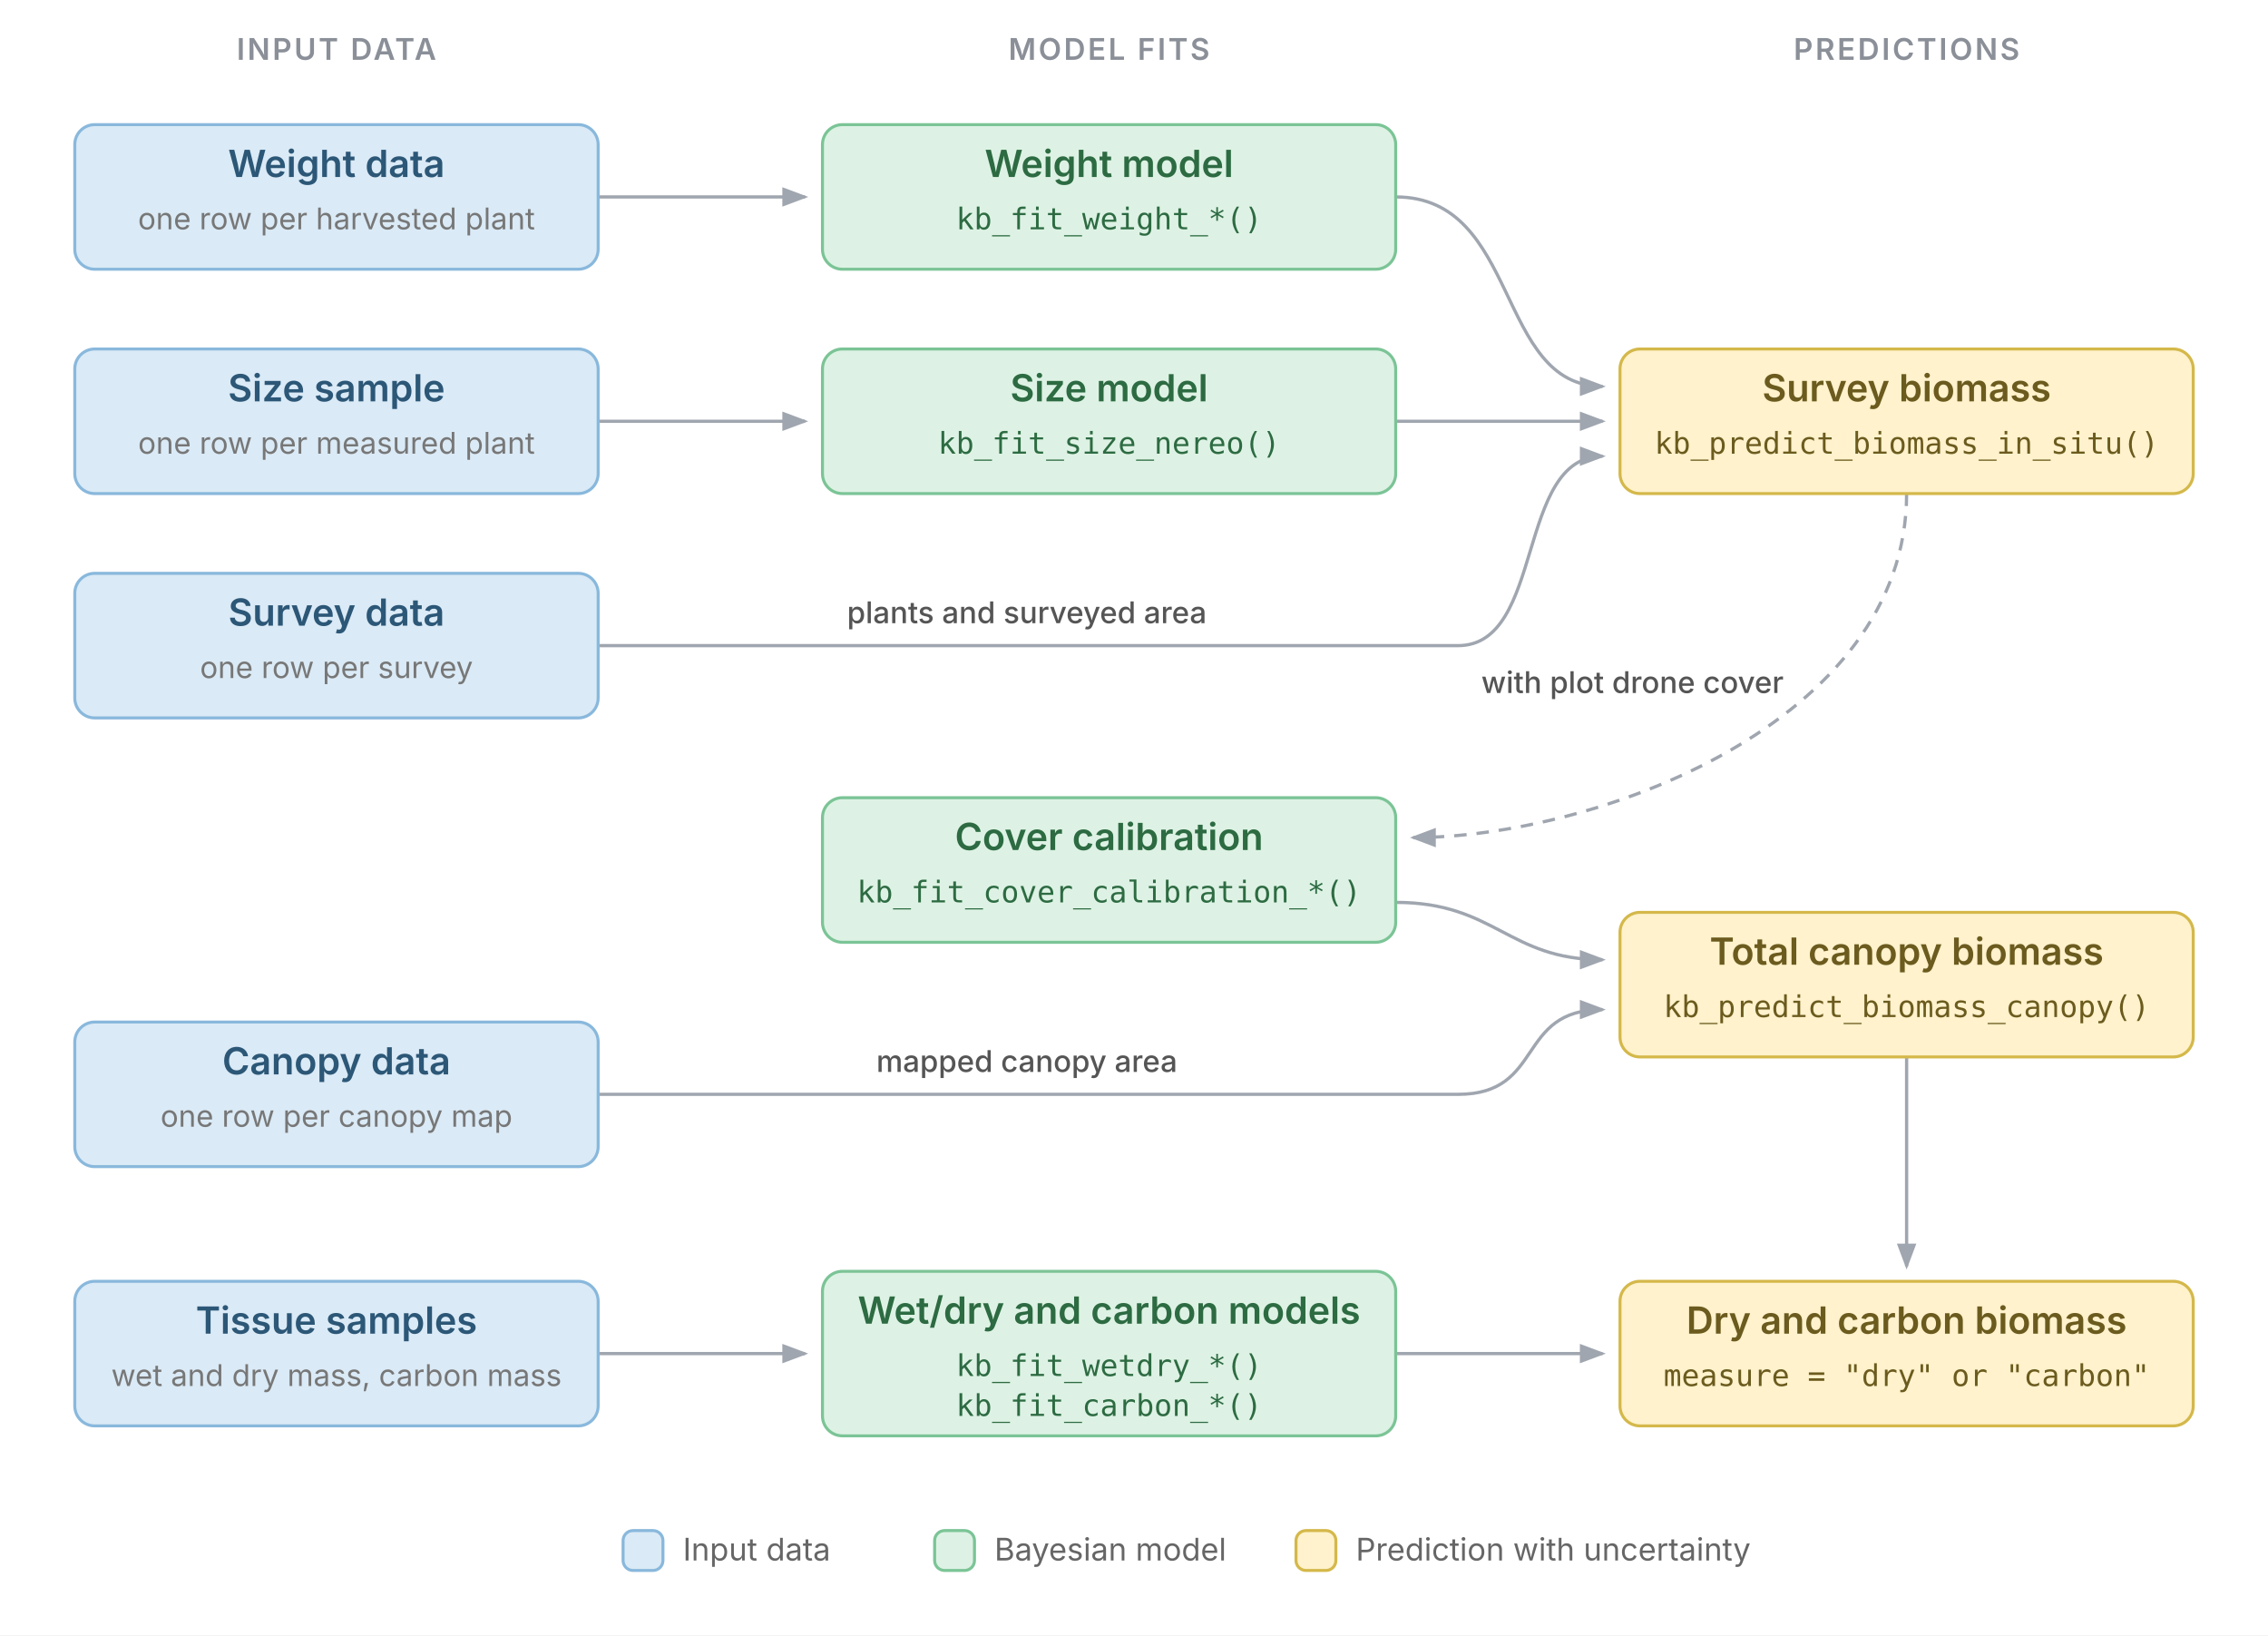
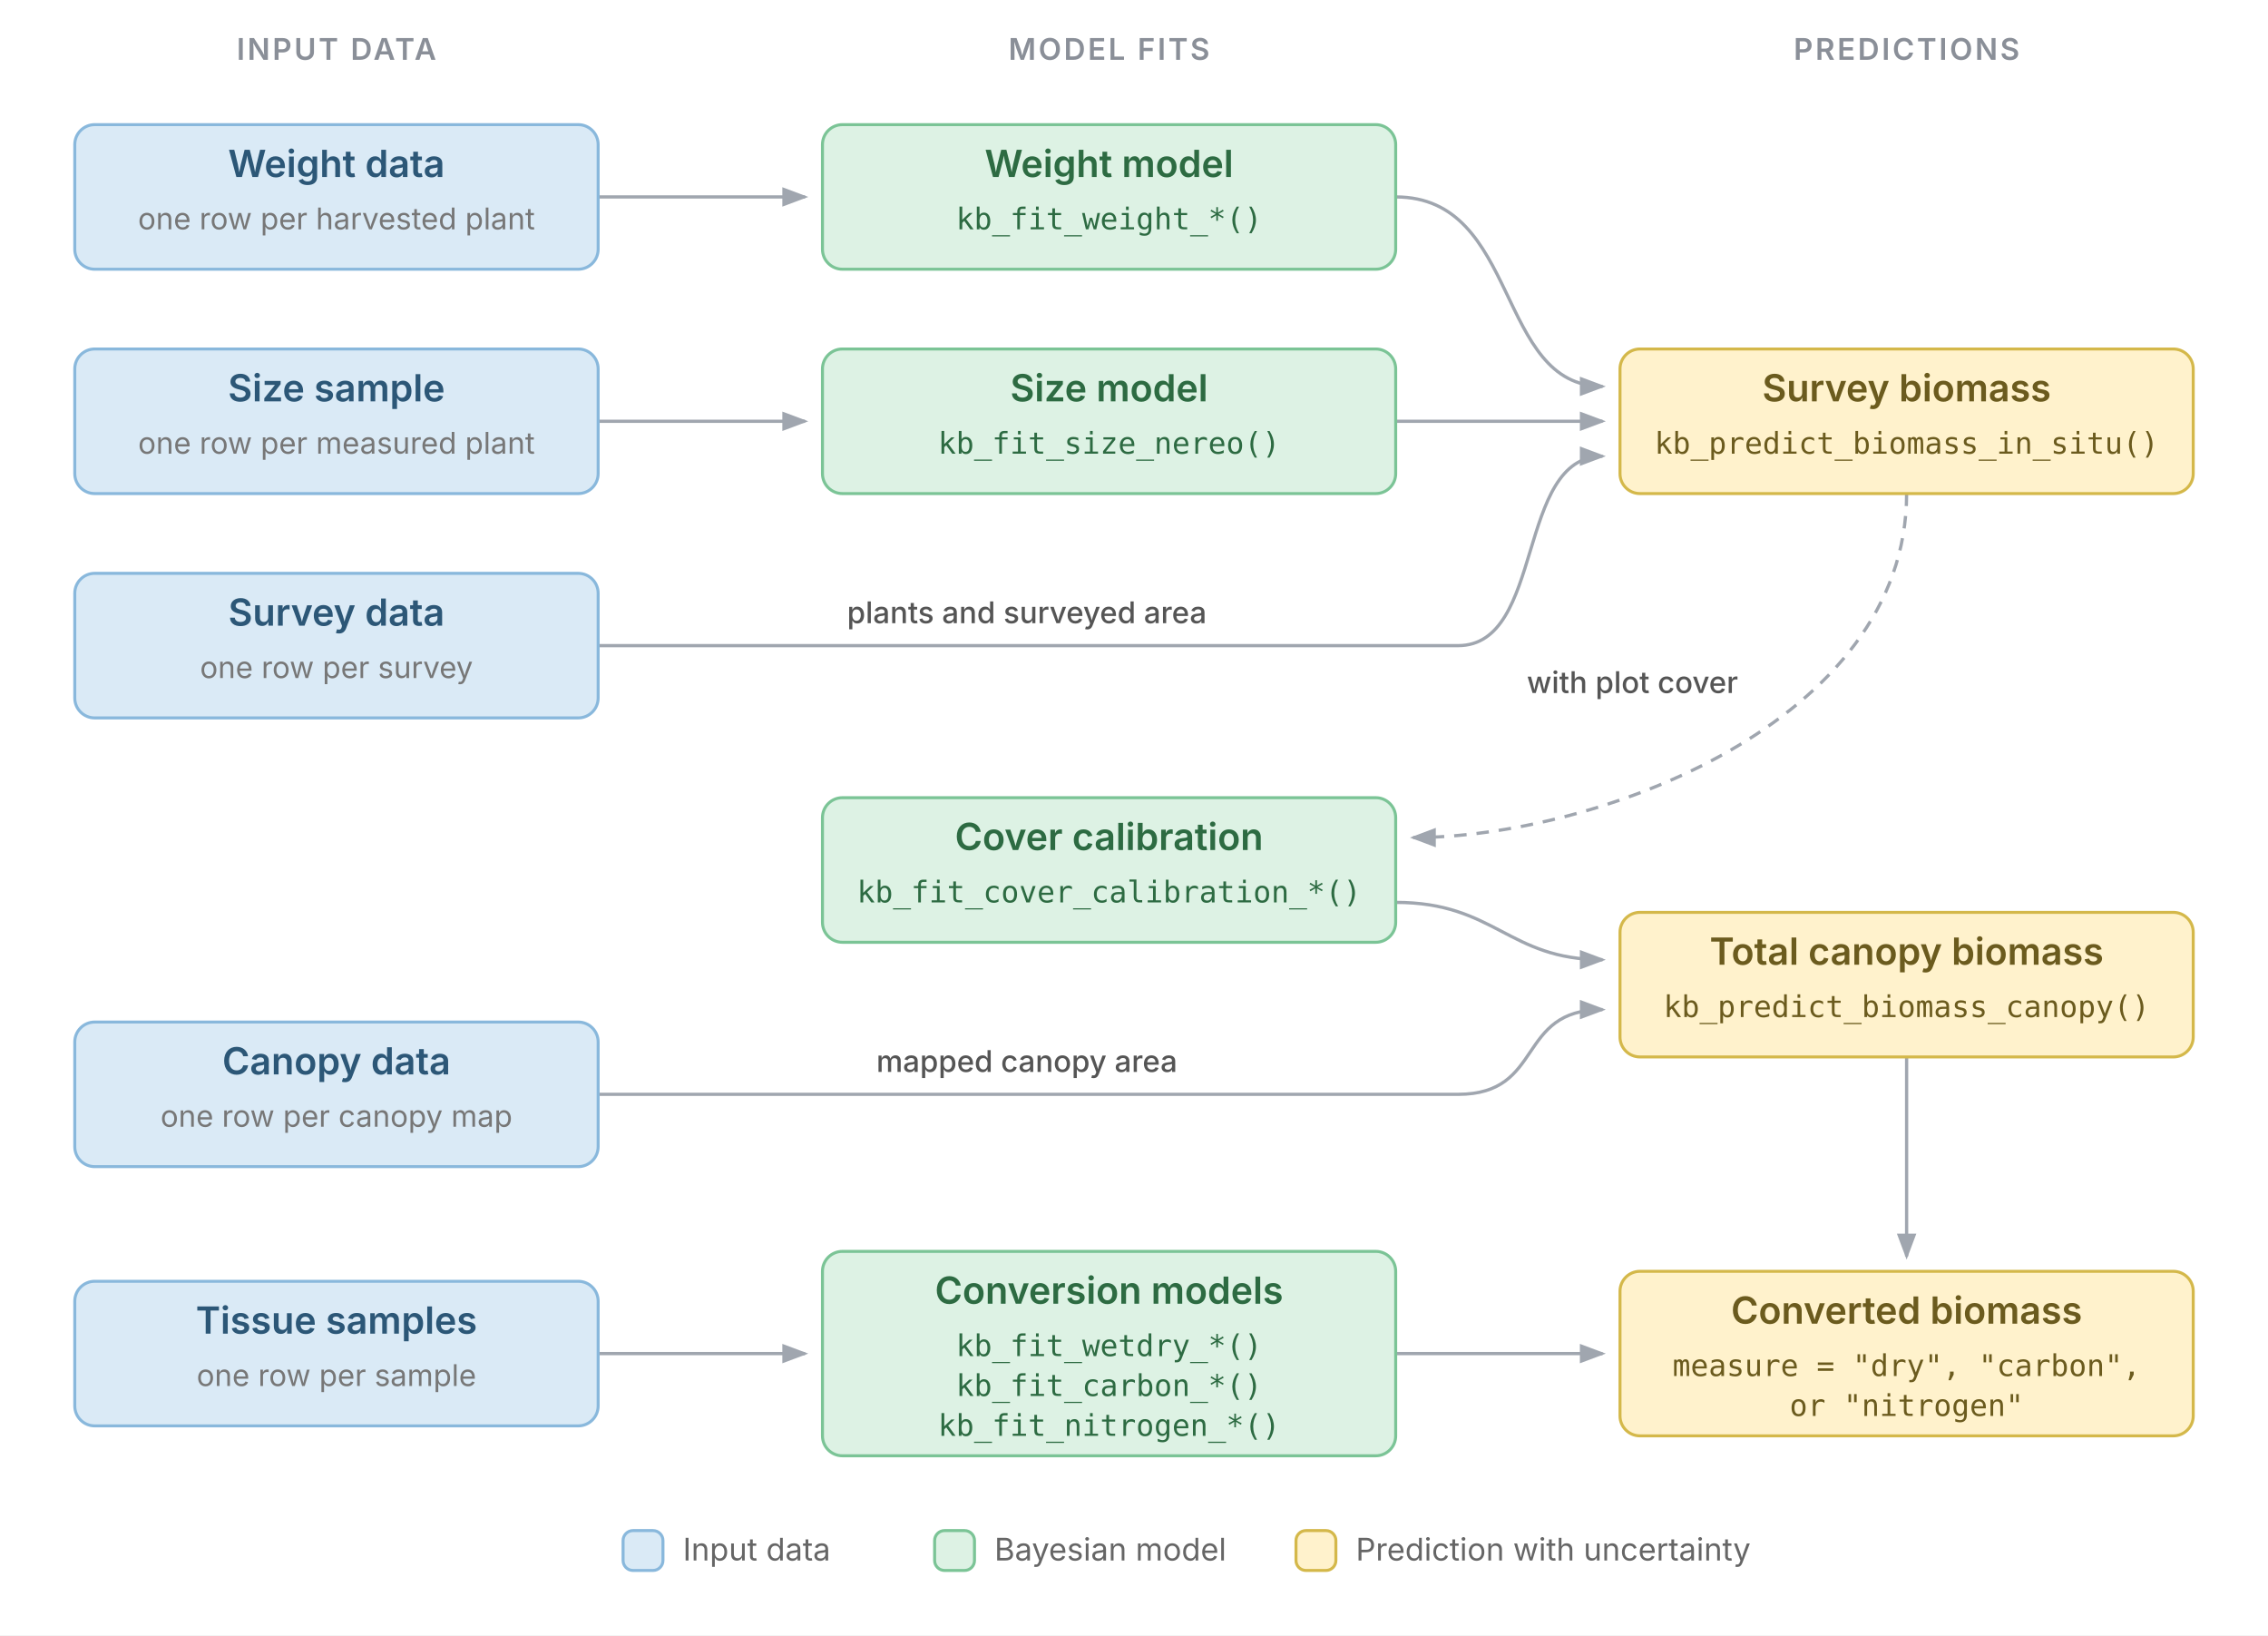
<svg xmlns="http://www.w3.org/2000/svg" viewBox="0 0 910 656" width="910" height="656" role="img" aria-labelledby="title desc">
  <style>
    .bg { fill: #ffffff; }
    .box { stroke-width: 1.2; }
    .data { fill: #DAEAF6; stroke: #89B8DC; }
    .model { fill: #DDF2E4; stroke: #7BC496; }
    .output { fill: #FFF2CC; stroke: #D4B84A; }
    .title { font-family: "Inter", "Segoe UI", "Helvetica Neue", Arial, sans-serif; font-size: 15px; font-weight: 600; text-anchor: middle; }
    .sub { font-family: "Inter", "Segoe UI", "Helvetica Neue", Arial, sans-serif; font-size: 12px; fill: #777; text-anchor: middle; }
    .fn { font-family: "SFMono-Regular", Menlo, Consolas, monospace; font-size: 12px; text-anchor: middle; }
    .data-text { fill: #2C5777; }
    .model-text { fill: #2D6B42; }
    .output-text { fill: #6B5B1E; }
    .edge { fill: none; stroke: #A0A6AF; stroke-width: 1.3; marker-end: url(#arrow); }
    .dashed { stroke-dasharray: 5 4; }
    .label { font-family: "Inter", "Segoe UI", "Helvetica Neue", Arial, sans-serif; font-size: 12px; font-weight: 500; fill: #555; text-anchor: middle; }
    .heading { font-family: "Inter", "Segoe UI", "Helvetica Neue", Arial, sans-serif; font-size: 12px; font-weight: 600; letter-spacing: 0.08em; fill: #8A8F98; text-anchor: middle; }
    .legend { font-family: "Inter", "Segoe UI", "Helvetica Neue", Arial, sans-serif; font-size: 12.5px; fill: #666; }
  </style>
  <defs>
    <marker id="arrow" markerWidth="8" markerHeight="6" refX="7" refY="3" orient="auto">
      <path d="M 0 0 L 8 3 L 0 6 Z" fill="#A0A6AF" />
    </marker>
  </defs>
  <rect class="bg" width="910" height="656" />
  <text class="heading" x="135" y="24">INPUT DATA</text>
  <text class="heading" x="445" y="24">MODEL FITS</text>
  <text class="heading" x="765" y="24">PREDICTIONS</text>
  <path class="edge" d="M 240 79 L 323 79" />
  <path class="edge" d="M 240 169 L 323 169" />
  <path class="edge" d="M 560 79 C 610 79 600 155 643 155" />
  <path class="edge" d="M 560 169 L 643 169" />
  <path class="edge" d="M 240 259 L 585 259 C 620 259 608 183 643 183" />
  <text class="label" x="412" y="250">plants and surveyed area</text>
  <path class="edge dashed" d="M 765 198 C 765 290 640 336 567 336" />
-   <text class="label" x="655" y="278" text-anchor="end">with plot drone cover</text>
+   <text class="label" x="655" y="278" text-anchor="end">with plot cover</text>
  <path class="edge" d="M 560 362 C 600 362 605 385 643 385" />
  <path class="edge" d="M 240 439 L 585 439 C 620 439 608 405 643 405" />
  <text class="label" x="412" y="430">mapped canopy area</text>
-   <path class="edge" d="M 765 424 L 765 508" />
+   <path class="edge" d="M 765 424 L 765 504" />
  <path class="edge" d="M 240 543 L 323 543" />
  <path class="edge" d="M 560 543 L 643 543" />
  <rect rx="8" ry="8" class="box data" x="30" y="50" width="210" height="58" />
  <text class="title data-text" x="135" y="71">Weight data</text>
  <text class="sub" x="135" y="92">one row per harvested plant</text>
  <rect rx="8" ry="8" class="box data" x="30" y="140" width="210" height="58" />
  <text class="title data-text" x="135" y="161">Size sample</text>
  <text class="sub" x="135" y="182">one row per measured plant</text>
  <rect rx="8" ry="8" class="box data" x="30" y="230" width="210" height="58" />
  <text class="title data-text" x="135" y="251">Survey data</text>
  <text class="sub" x="135" y="272">one row per survey</text>
  <rect rx="8" ry="8" class="box data" x="30" y="410" width="210" height="58" />
  <text class="title data-text" x="135" y="431">Canopy data</text>
  <text class="sub" x="135" y="452">one row per canopy map</text>
  <rect rx="8" ry="8" class="box data" x="30" y="514" width="210" height="58" />
  <text class="title data-text" x="135" y="535">Tissue samples</text>
-   <text class="sub" x="135" y="556">wet and dry mass, carbon mass</text>
+   <text class="sub" x="135" y="556">one row per sample</text>
  <rect rx="8" ry="8" class="box model" x="330" y="50" width="230" height="58" />
  <text class="title model-text" x="445" y="71">Weight model</text>
  <text class="fn model-text" x="445" y="92">kb_fit_weight_*()</text>
  <rect rx="8" ry="8" class="box model" x="330" y="140" width="230" height="58" />
  <text class="title model-text" x="445" y="161">Size model</text>
  <text class="fn model-text" x="445" y="182">kb_fit_size_nereo()</text>
  <rect rx="8" ry="8" class="box model" x="330" y="320" width="230" height="58" />
  <text class="title model-text" x="445" y="341">Cover calibration</text>
  <text class="fn model-text" x="445" y="362">kb_fit_cover_calibration_*()</text>
-   <rect rx="8" ry="8" class="box model" x="330" y="510" width="230" height="66" />
-   <text class="title model-text" x="445" y="531">Wet/dry and carbon models</text>
-   <text class="fn model-text" x="445" y="552">kb_fit_wetdry_*()</text>
-   <text class="fn model-text" x="445" y="568">kb_fit_carbon_*()</text>
+   <rect rx="8" ry="8" class="box model" x="330" y="502" width="230" height="82" />
+   <text class="title model-text" x="445" y="523">Conversion models</text>
+   <text class="fn model-text" x="445" y="544">kb_fit_wetdry_*()</text>
+   <text class="fn model-text" x="445" y="560">kb_fit_carbon_*()</text>
+   <text class="fn model-text" x="445" y="576">kb_fit_nitrogen_*()</text>
  <rect rx="8" ry="8" class="box output" x="650" y="140" width="230" height="58" />
  <text class="title output-text" x="765" y="161">Survey biomass</text>
  <text class="fn output-text" x="765" y="182">kb_predict_biomass_in_situ()</text>
  <rect rx="8" ry="8" class="box output" x="650" y="366" width="230" height="58" />
  <text class="title output-text" x="765" y="387">Total canopy biomass</text>
  <text class="fn output-text" x="765" y="408">kb_predict_biomass_canopy()</text>
-   <rect rx="8" ry="8" class="box output" x="650" y="514" width="230" height="58" />
-   <text class="title output-text" x="765" y="535">Dry and carbon biomass</text>
-   <text class="fn output-text" x="765" y="556">measure = "dry" or "carbon"</text>
+   <rect rx="8" ry="8" class="box output" x="650" y="510" width="230" height="66" />
+   <text class="title output-text" x="765" y="531">Converted biomass</text>
+   <text class="fn output-text" x="765" y="552">measure = "dry", "carbon",</text>
+   <text class="fn output-text" x="765" y="568">or "nitrogen"</text>
  <rect rx="4" ry="4" class="box data" x="250" y="614" width="16" height="16" />
  <text class="legend" x="274" y="626">Input data</text>
  <rect rx="4" ry="4" class="box model" x="375" y="614" width="16" height="16" />
  <text class="legend" x="399" y="626">Bayesian model</text>
  <rect rx="4" ry="4" class="box output" x="520" y="614" width="16" height="16" />
  <text class="legend" x="544" y="626">Prediction with uncertainty</text>
</svg>
